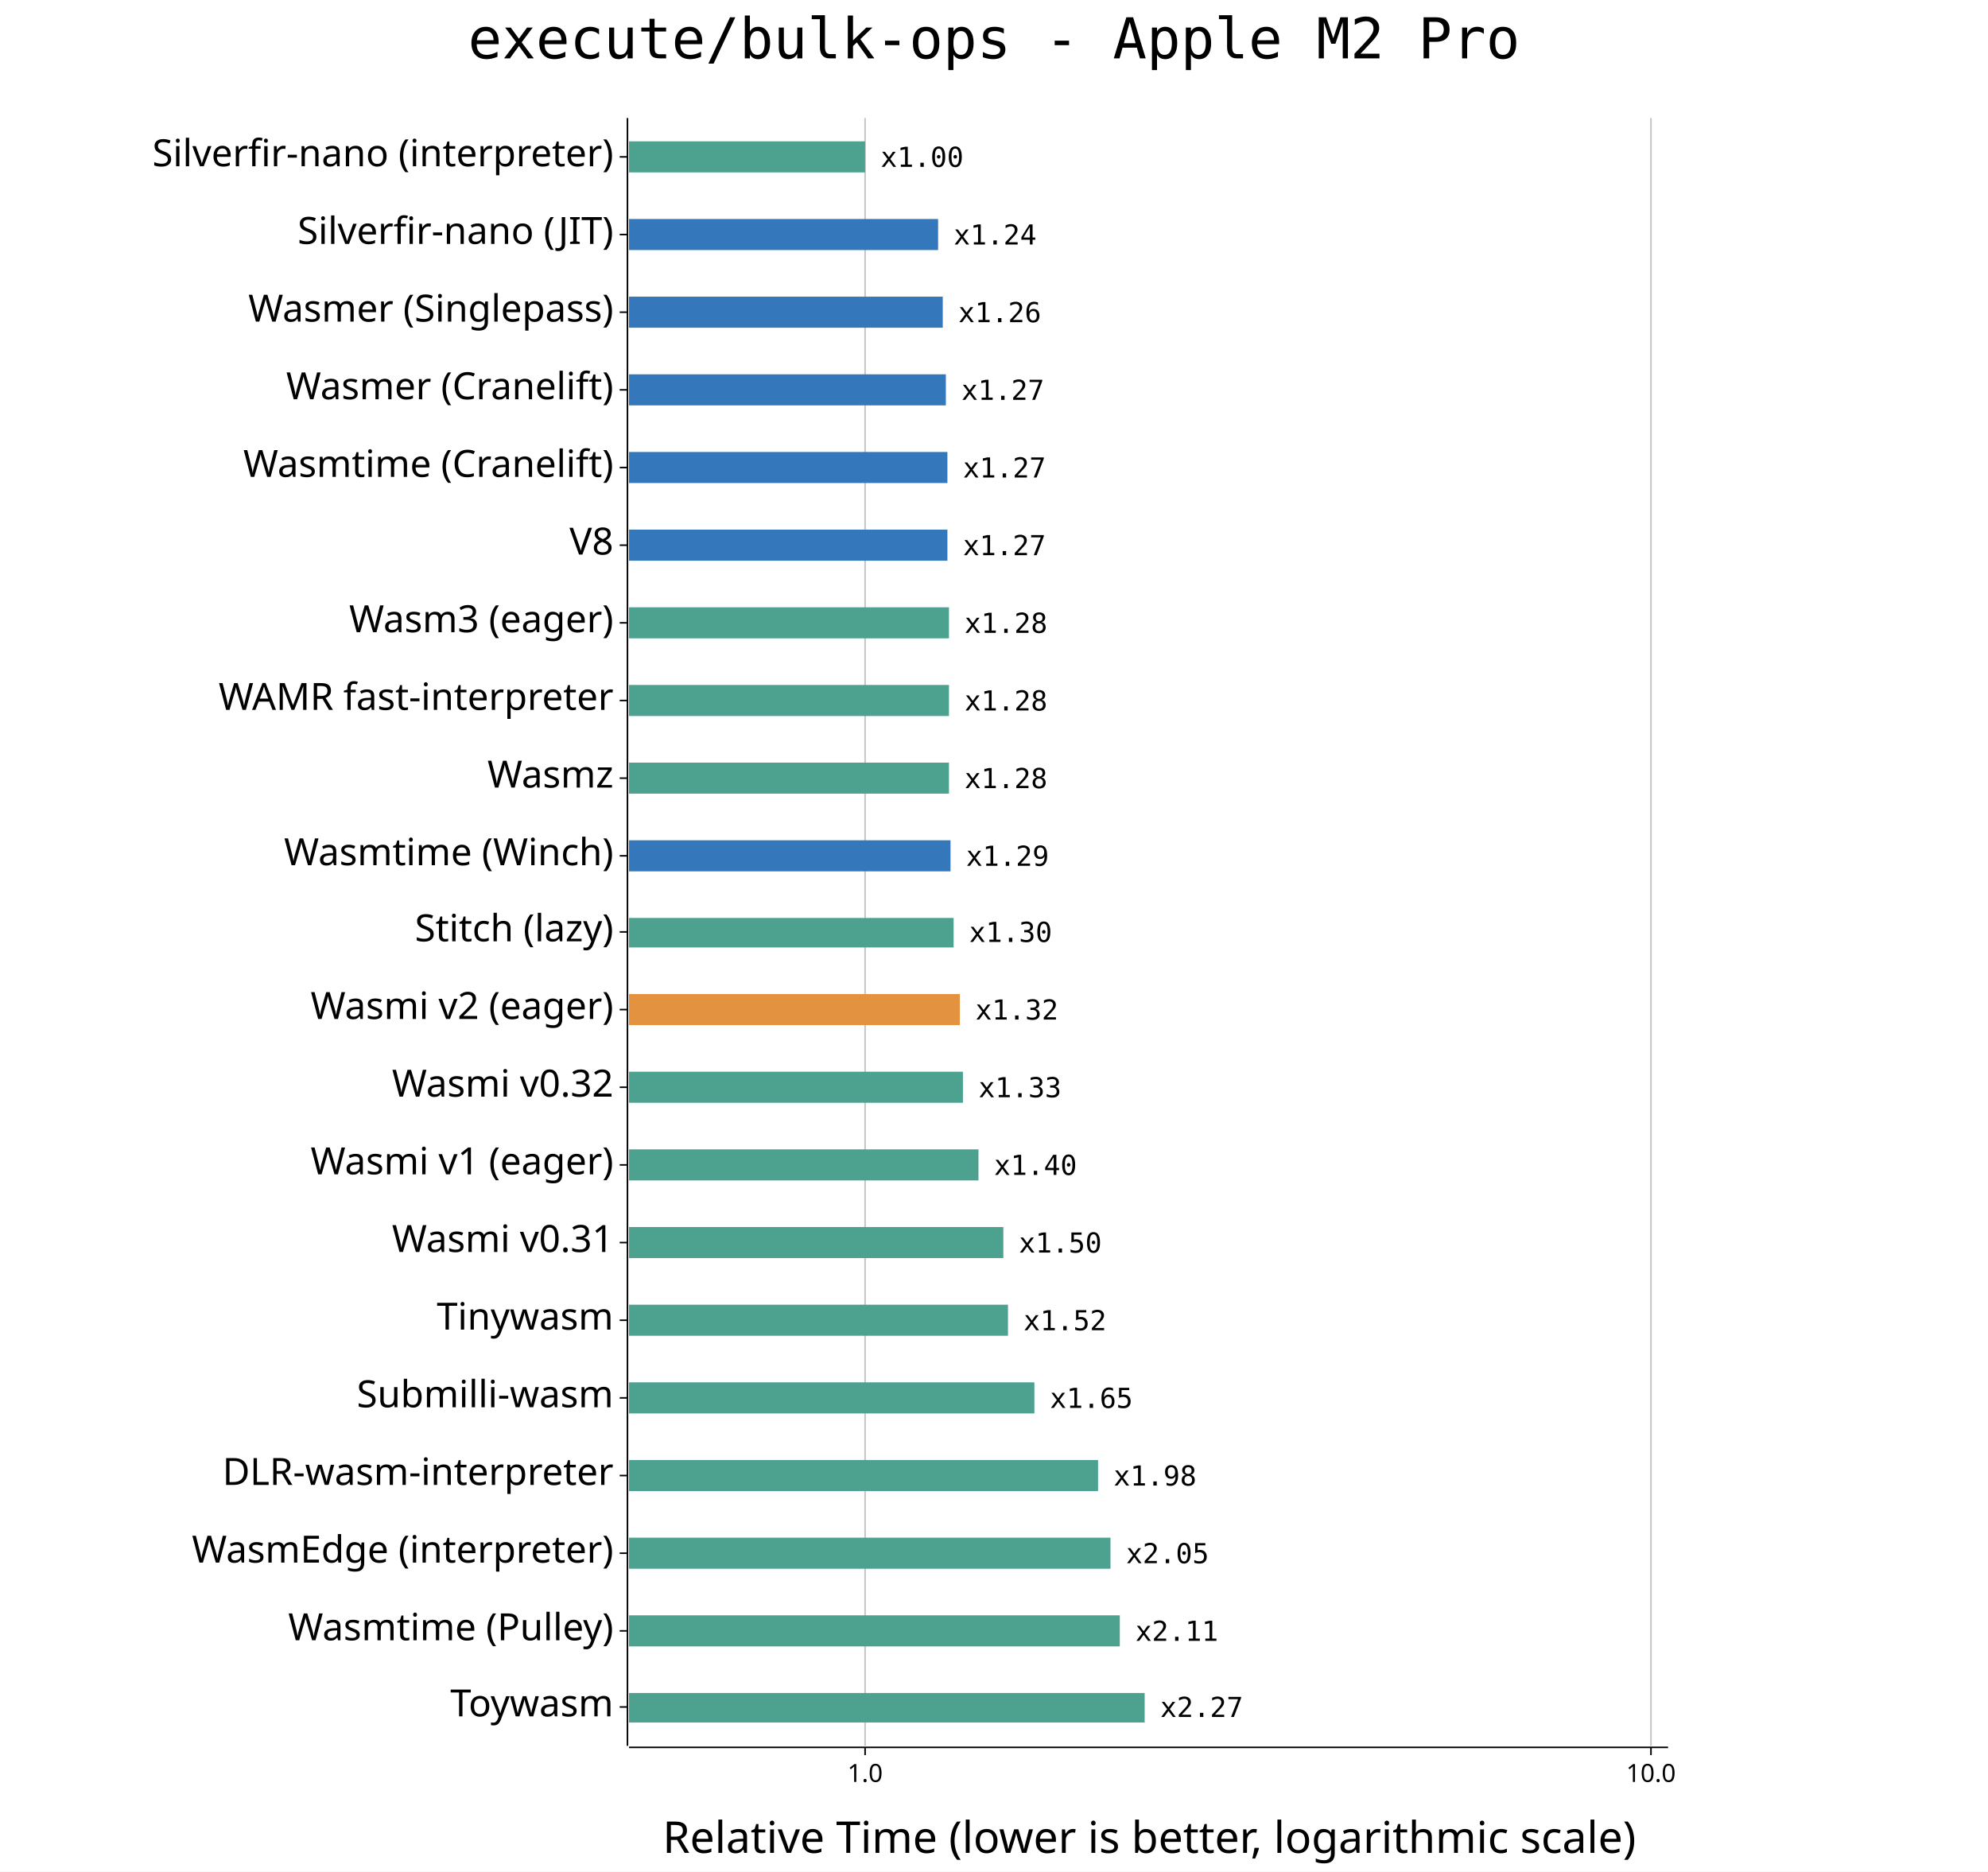
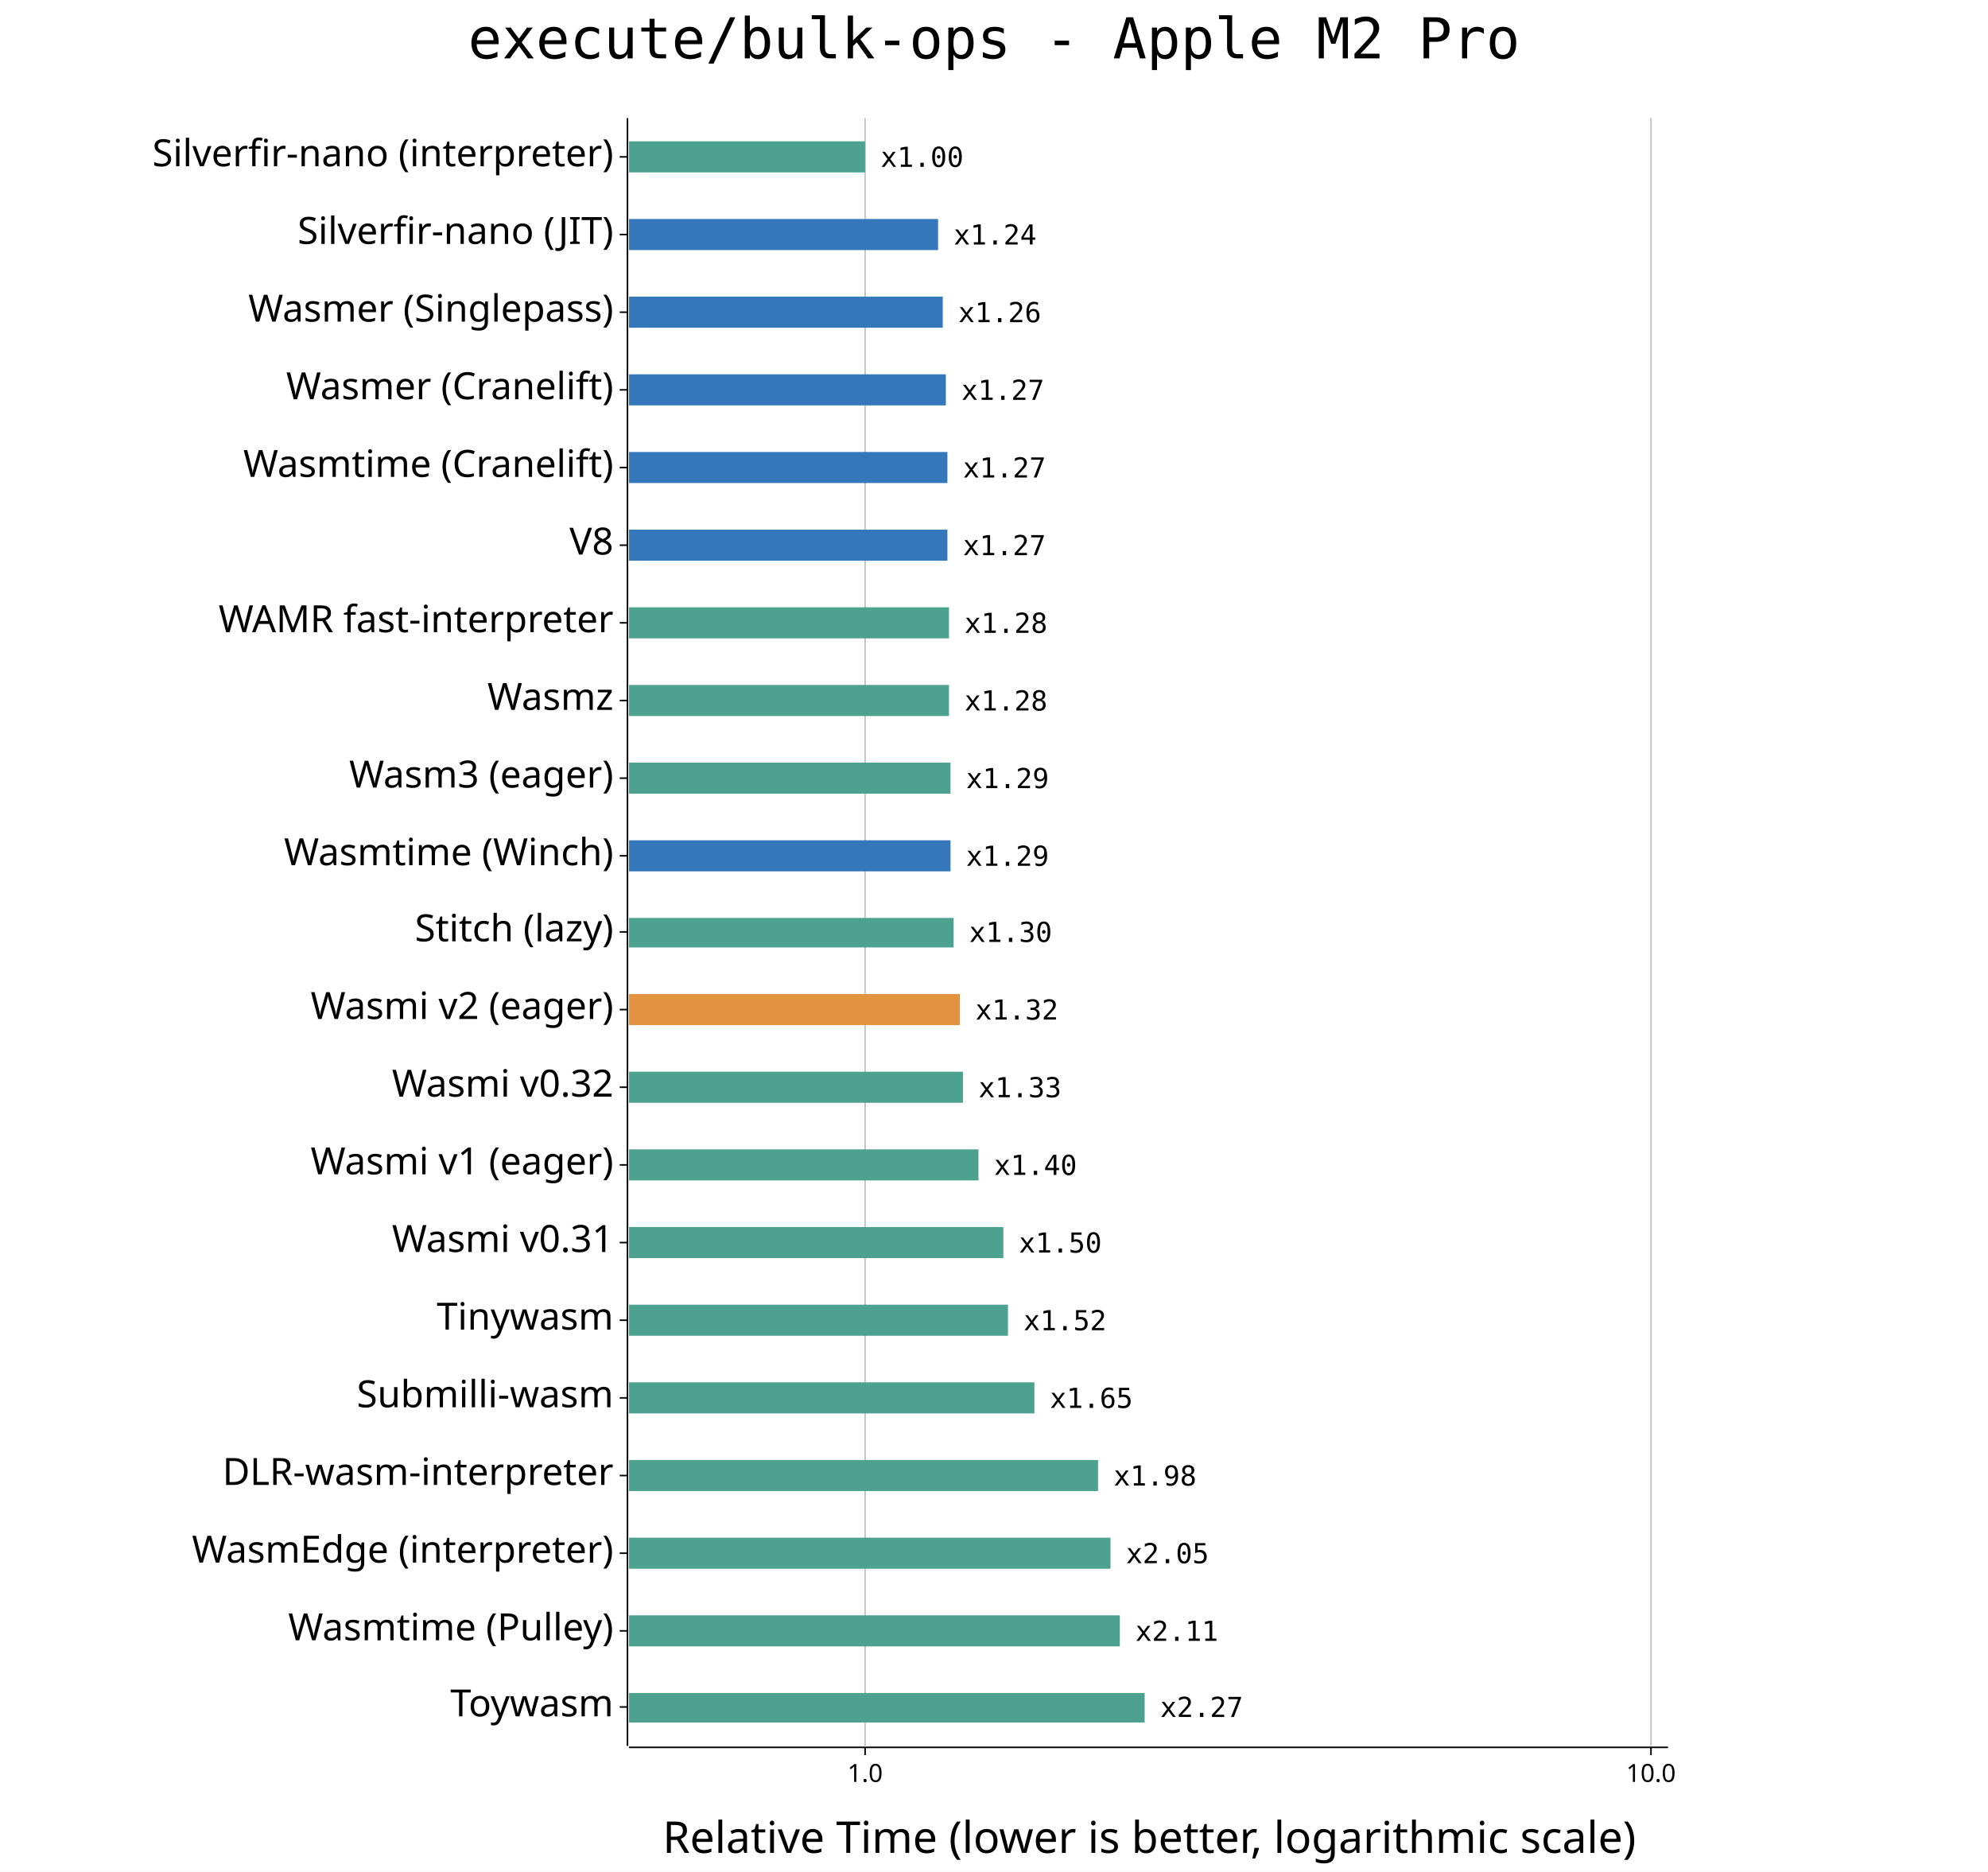
<svg xmlns="http://www.w3.org/2000/svg" width="1280" height="1205" viewBox="0 0 1280 1205">
  <rect x="0" y="0" width="1280" height="1205" opacity="1" fill="#FFFFFF" stroke="none" />
  <text x="640" y="10" dy="0.76em" text-anchor="middle" font-family="monospace" font-size="36.29" opacity="1" fill="#000000">
execute/bulk-ops - Apple M2 Pro
</text>
  <line opacity="0.1" stroke="#000000" stroke-width="1" x1="557" y1="1124" x2="557" y2="76" />
  <line opacity="0.1" stroke="#000000" stroke-width="1" x1="1063" y1="1124" x2="1063" y2="76" />
  <text x="5" y="600" dy="0.76em" text-anchor="middle" font-family="sans-serif" font-size="28.226" opacity="1" fill="#000000" transform="rotate(270, 5, 600)">

</text>
  <text x="740" y="1200" dy="-0.5ex" text-anchor="middle" font-family="sans-serif" font-size="28.226" opacity="1" fill="#000000">
Relative Time (lower is better, logarithmic scale)
</text>
  <line opacity="0.15" stroke="#000000" stroke-width="1" x1="557" y1="1124" x2="557" y2="76" />
  <line opacity="0.15" stroke="#000000" stroke-width="1" x1="1063" y1="1124" x2="1063" y2="76" />
  <polyline fill="none" opacity="1" stroke="#000000" stroke-width="1" points="404,76 404,1124 " />
  <text x="395" y="1099" dy="0.5ex" text-anchor="end" font-family="sans-serif" font-size="24.194" opacity="1" fill="#000000">
Toywasm
</text>
  <polyline fill="none" opacity="1" stroke="#000000" stroke-width="1" points="399,1099 404,1099 " />
  <text x="395" y="1050" dy="0.5ex" text-anchor="end" font-family="sans-serif" font-size="24.194" opacity="1" fill="#000000">
Wasmtime (Pulley)
</text>
  <polyline fill="none" opacity="1" stroke="#000000" stroke-width="1" points="399,1050 404,1050 " />
  <text x="395" y="1000" dy="0.5ex" text-anchor="end" font-family="sans-serif" font-size="24.194" opacity="1" fill="#000000">
WasmEdge (interpreter)
</text>
  <polyline fill="none" opacity="1" stroke="#000000" stroke-width="1" points="399,1000 404,1000 " />
  <text x="395" y="950" dy="0.5ex" text-anchor="end" font-family="sans-serif" font-size="24.194" opacity="1" fill="#000000">
DLR-wasm-interpreter
</text>
  <polyline fill="none" opacity="1" stroke="#000000" stroke-width="1" points="399,950 404,950 " />
  <text x="395" y="900" dy="0.5ex" text-anchor="end" font-family="sans-serif" font-size="24.194" opacity="1" fill="#000000">
Submilli-wasm
</text>
  <polyline fill="none" opacity="1" stroke="#000000" stroke-width="1" points="399,900 404,900 " />
  <text x="395" y="850" dy="0.5ex" text-anchor="end" font-family="sans-serif" font-size="24.194" opacity="1" fill="#000000">
Tinywasm
</text>
  <polyline fill="none" opacity="1" stroke="#000000" stroke-width="1" points="399,850 404,850 " />
  <text x="395" y="800" dy="0.5ex" text-anchor="end" font-family="sans-serif" font-size="24.194" opacity="1" fill="#000000">
Wasmi v0.31
</text>
  <polyline fill="none" opacity="1" stroke="#000000" stroke-width="1" points="399,800 404,800 " />
  <text x="395" y="750" dy="0.5ex" text-anchor="end" font-family="sans-serif" font-size="24.194" opacity="1" fill="#000000">
Wasmi v1 (eager)
</text>
  <polyline fill="none" opacity="1" stroke="#000000" stroke-width="1" points="399,750 404,750 " />
  <text x="395" y="700" dy="0.5ex" text-anchor="end" font-family="sans-serif" font-size="24.194" opacity="1" fill="#000000">
Wasmi v0.32
</text>
  <polyline fill="none" opacity="1" stroke="#000000" stroke-width="1" points="399,700 404,700 " />
  <text x="395" y="650" dy="0.5ex" text-anchor="end" font-family="sans-serif" font-size="24.194" opacity="1" fill="#000000">
Wasmi v2 (eager)
</text>
  <polyline fill="none" opacity="1" stroke="#000000" stroke-width="1" points="399,650 404,650 " />
  <text x="395" y="600" dy="0.5ex" text-anchor="end" font-family="sans-serif" font-size="24.194" opacity="1" fill="#000000">
Stitch (lazy)
</text>
  <polyline fill="none" opacity="1" stroke="#000000" stroke-width="1" points="399,600 404,600 " />
  <text x="395" y="551" dy="0.5ex" text-anchor="end" font-family="sans-serif" font-size="24.194" opacity="1" fill="#000000">
Wasmtime (Winch)
</text>
  <polyline fill="none" opacity="1" stroke="#000000" stroke-width="1" points="399,551 404,551 " />
  <text x="395" y="501" dy="0.5ex" text-anchor="end" font-family="sans-serif" font-size="24.194" opacity="1" fill="#000000">
- Wasmz
+ Wasm3 (eager)
</text>
  <polyline fill="none" opacity="1" stroke="#000000" stroke-width="1" points="399,501 404,501 " />
  <text x="395" y="451" dy="0.5ex" text-anchor="end" font-family="sans-serif" font-size="24.194" opacity="1" fill="#000000">
- WAMR fast-interpreter
+ Wasmz
</text>
  <polyline fill="none" opacity="1" stroke="#000000" stroke-width="1" points="399,451 404,451 " />
  <text x="395" y="401" dy="0.5ex" text-anchor="end" font-family="sans-serif" font-size="24.194" opacity="1" fill="#000000">
- Wasm3 (eager)
+ WAMR fast-interpreter
</text>
  <polyline fill="none" opacity="1" stroke="#000000" stroke-width="1" points="399,401 404,401 " />
  <text x="395" y="351" dy="0.5ex" text-anchor="end" font-family="sans-serif" font-size="24.194" opacity="1" fill="#000000">
V8
</text>
  <polyline fill="none" opacity="1" stroke="#000000" stroke-width="1" points="399,351 404,351 " />
  <text x="395" y="301" dy="0.5ex" text-anchor="end" font-family="sans-serif" font-size="24.194" opacity="1" fill="#000000">
Wasmtime (Cranelift)
</text>
  <polyline fill="none" opacity="1" stroke="#000000" stroke-width="1" points="399,301 404,301 " />
  <text x="395" y="251" dy="0.5ex" text-anchor="end" font-family="sans-serif" font-size="24.194" opacity="1" fill="#000000">
Wasmer (Cranelift)
</text>
  <polyline fill="none" opacity="1" stroke="#000000" stroke-width="1" points="399,251 404,251 " />
  <text x="395" y="201" dy="0.5ex" text-anchor="end" font-family="sans-serif" font-size="24.194" opacity="1" fill="#000000">
Wasmer (Singlepass)
</text>
  <polyline fill="none" opacity="1" stroke="#000000" stroke-width="1" points="399,201 404,201 " />
  <text x="395" y="151" dy="0.5ex" text-anchor="end" font-family="sans-serif" font-size="24.194" opacity="1" fill="#000000">
Silverfir-nano (JIT)
</text>
  <polyline fill="none" opacity="1" stroke="#000000" stroke-width="1" points="399,151 404,151 " />
  <text x="395" y="101" dy="0.5ex" text-anchor="end" font-family="sans-serif" font-size="24.194" opacity="1" fill="#000000">
Silverfir-nano (interpreter)
</text>
  <polyline fill="none" opacity="1" stroke="#000000" stroke-width="1" points="399,101 404,101 " />
  <polyline fill="none" opacity="1" stroke="#000000" stroke-width="1" points="405,1125 1074,1125 " />
  <text x="557" y="1135" dy="0.76em" text-anchor="middle" font-family="sans-serif" font-size="16.129" opacity="1" fill="#000000">
1.0
</text>
  <polyline fill="none" opacity="1" stroke="#000000" stroke-width="1" points="557,1125 557,1130 " />
  <text x="1063" y="1135" dy="0.76em" text-anchor="middle" font-family="sans-serif" font-size="16.129" opacity="1" fill="#000000">
10.0
</text>
  <polyline fill="none" opacity="1" stroke="#000000" stroke-width="1" points="1063,1125 1063,1130 " />
+   <rect x="405" y="890" width="261" height="20" opacity="1" fill="#4CA18F" stroke="none" />
+   <rect x="405" y="940" width="302" height="20" opacity="1" fill="#4CA18F" stroke="none" />
+   <rect x="405" y="690" width="215" height="20" opacity="1" fill="#4CA18F" stroke="none" />
+   <rect x="405" y="790" width="241" height="20" opacity="1" fill="#4CA18F" stroke="none" />
+   <rect x="405" y="740" width="225" height="20" opacity="1" fill="#4CA18F" stroke="none" />
+   <rect x="405" y="291" width="205" height="20" opacity="1" fill="#3477BA" stroke="none" />
+   <rect x="405" y="441" width="206" height="20" opacity="1" fill="#4CA18F" stroke="none" />
+   <rect x="405" y="341" width="205" height="20" opacity="1" fill="#3477BA" stroke="none" />
+   <rect x="405" y="191" width="202" height="20" opacity="1" fill="#3477BA" stroke="none" />
+   <rect x="405" y="91" width="152" height="20" opacity="1" fill="#4CA18F" stroke="none" />
+   <rect x="405" y="640" width="213" height="20" opacity="1" fill="#E3923F" stroke="none" />
+   <rect x="405" y="541" width="207" height="20" opacity="1" fill="#3477BA" stroke="none" />
+   <rect x="405" y="1040" width="316" height="20" opacity="1" fill="#4CA18F" stroke="none" />
+   <rect x="405" y="591" width="209" height="19" opacity="1" fill="#4CA18F" stroke="none" />
+   <rect x="405" y="241" width="204" height="20" opacity="1" fill="#3477BA" stroke="none" />
+   <rect x="405" y="840" width="244" height="20" opacity="1" fill="#4CA18F" stroke="none" />
+   <rect x="405" y="1090" width="332" height="19" opacity="1" fill="#4CA18F" stroke="none" />
+   <rect x="405" y="391" width="206" height="20" opacity="1" fill="#4CA18F" stroke="none" />
  <rect x="405" y="990" width="310" height="20" opacity="1" fill="#4CA18F" stroke="none" />
-   <rect x="405" y="441" width="206" height="20" opacity="1" fill="#4CA18F" stroke="none" />
-   <rect x="405" y="1090" width="332" height="19" opacity="1" fill="#4CA18F" stroke="none" />
-   <rect x="405" y="890" width="261" height="20" opacity="1" fill="#4CA18F" stroke="none" />
-   <rect x="405" y="690" width="215" height="20" opacity="1" fill="#4CA18F" stroke="none" />
  <rect x="405" y="141" width="199" height="20" opacity="1" fill="#3477BA" stroke="none" />
-   <rect x="405" y="541" width="207" height="20" opacity="1" fill="#3477BA" stroke="none" />
-   <rect x="405" y="291" width="205" height="20" opacity="1" fill="#3477BA" stroke="none" />
-   <rect x="405" y="91" width="152" height="20" opacity="1" fill="#4CA18F" stroke="none" />
-   <rect x="405" y="491" width="206" height="20" opacity="1" fill="#4CA18F" stroke="none" />
-   <rect x="405" y="391" width="206" height="20" opacity="1" fill="#4CA18F" stroke="none" />
-   <rect x="405" y="940" width="302" height="20" opacity="1" fill="#4CA18F" stroke="none" />
-   <rect x="405" y="740" width="225" height="20" opacity="1" fill="#4CA18F" stroke="none" />
-   <rect x="405" y="640" width="213" height="20" opacity="1" fill="#E3923F" stroke="none" />
-   <rect x="405" y="591" width="209" height="19" opacity="1" fill="#4CA18F" stroke="none" />
-   <rect x="405" y="790" width="241" height="20" opacity="1" fill="#4CA18F" stroke="none" />
-   <rect x="405" y="840" width="244" height="20" opacity="1" fill="#4CA18F" stroke="none" />
-   <rect x="405" y="191" width="202" height="20" opacity="1" fill="#3477BA" stroke="none" />
-   <rect x="405" y="1040" width="316" height="20" opacity="1" fill="#4CA18F" stroke="none" />
-   <rect x="405" y="241" width="204" height="20" opacity="1" fill="#3477BA" stroke="none" />
-   <rect x="405" y="341" width="205" height="20" opacity="1" fill="#3477BA" stroke="none" />
+   <rect x="405" y="491" width="207" height="20" opacity="1" fill="#4CA18F" stroke="none" />
  <text x="747" y="1101" dy="0.5ex" text-anchor="start" font-family="monospace" font-size="17.742" opacity="1" fill="#000000">
x2.27
</text>
  <text x="731" y="1052" dy="0.5ex" text-anchor="start" font-family="monospace" font-size="17.742" opacity="1" fill="#000000">
x2.11
</text>
  <text x="725" y="1002" dy="0.5ex" text-anchor="start" font-family="monospace" font-size="17.742" opacity="1" fill="#000000">
x2.05
</text>
  <text x="717" y="952" dy="0.5ex" text-anchor="start" font-family="monospace" font-size="17.742" opacity="1" fill="#000000">
x1.98
</text>
  <text x="676" y="902" dy="0.5ex" text-anchor="start" font-family="monospace" font-size="17.742" opacity="1" fill="#000000">
x1.65
</text>
  <text x="659" y="852" dy="0.5ex" text-anchor="start" font-family="monospace" font-size="17.742" opacity="1" fill="#000000">
x1.52
</text>
  <text x="656" y="802" dy="0.5ex" text-anchor="start" font-family="monospace" font-size="17.742" opacity="1" fill="#000000">
x1.50
</text>
  <text x="640" y="752" dy="0.5ex" text-anchor="start" font-family="monospace" font-size="17.742" opacity="1" fill="#000000">
x1.40
</text>
  <text x="630" y="702" dy="0.5ex" text-anchor="start" font-family="monospace" font-size="17.742" opacity="1" fill="#000000">
x1.33
</text>
  <text x="628" y="652" dy="0.5ex" text-anchor="start" font-family="monospace" font-size="17.742" opacity="1" fill="#000000">
x1.32
</text>
  <text x="624" y="602" dy="0.5ex" text-anchor="start" font-family="monospace" font-size="17.742" opacity="1" fill="#000000">
x1.30
</text>
  <text x="622" y="553" dy="0.5ex" text-anchor="start" font-family="monospace" font-size="17.742" opacity="1" fill="#000000">
x1.29
</text>
-   <text x="621" y="503" dy="0.5ex" text-anchor="start" font-family="monospace" font-size="17.742" opacity="1" fill="#000000">
- x1.28
+   <text x="622" y="503" dy="0.5ex" text-anchor="start" font-family="monospace" font-size="17.742" opacity="1" fill="#000000">
+ x1.29
</text>
  <text x="621" y="453" dy="0.5ex" text-anchor="start" font-family="monospace" font-size="17.742" opacity="1" fill="#000000">
x1.28
</text>
  <text x="621" y="403" dy="0.5ex" text-anchor="start" font-family="monospace" font-size="17.742" opacity="1" fill="#000000">
x1.28
</text>
  <text x="620" y="353" dy="0.5ex" text-anchor="start" font-family="monospace" font-size="17.742" opacity="1" fill="#000000">
x1.27
</text>
  <text x="620" y="303" dy="0.5ex" text-anchor="start" font-family="monospace" font-size="17.742" opacity="1" fill="#000000">
x1.27
</text>
  <text x="619" y="253" dy="0.5ex" text-anchor="start" font-family="monospace" font-size="17.742" opacity="1" fill="#000000">
x1.27
</text>
  <text x="617" y="203" dy="0.5ex" text-anchor="start" font-family="monospace" font-size="17.742" opacity="1" fill="#000000">
x1.26
</text>
  <text x="614" y="153" dy="0.5ex" text-anchor="start" font-family="monospace" font-size="17.742" opacity="1" fill="#000000">
x1.24
</text>
  <text x="567" y="103" dy="0.5ex" text-anchor="start" font-family="monospace" font-size="17.742" opacity="1" fill="#000000">
x1.00
</text>
</svg>
